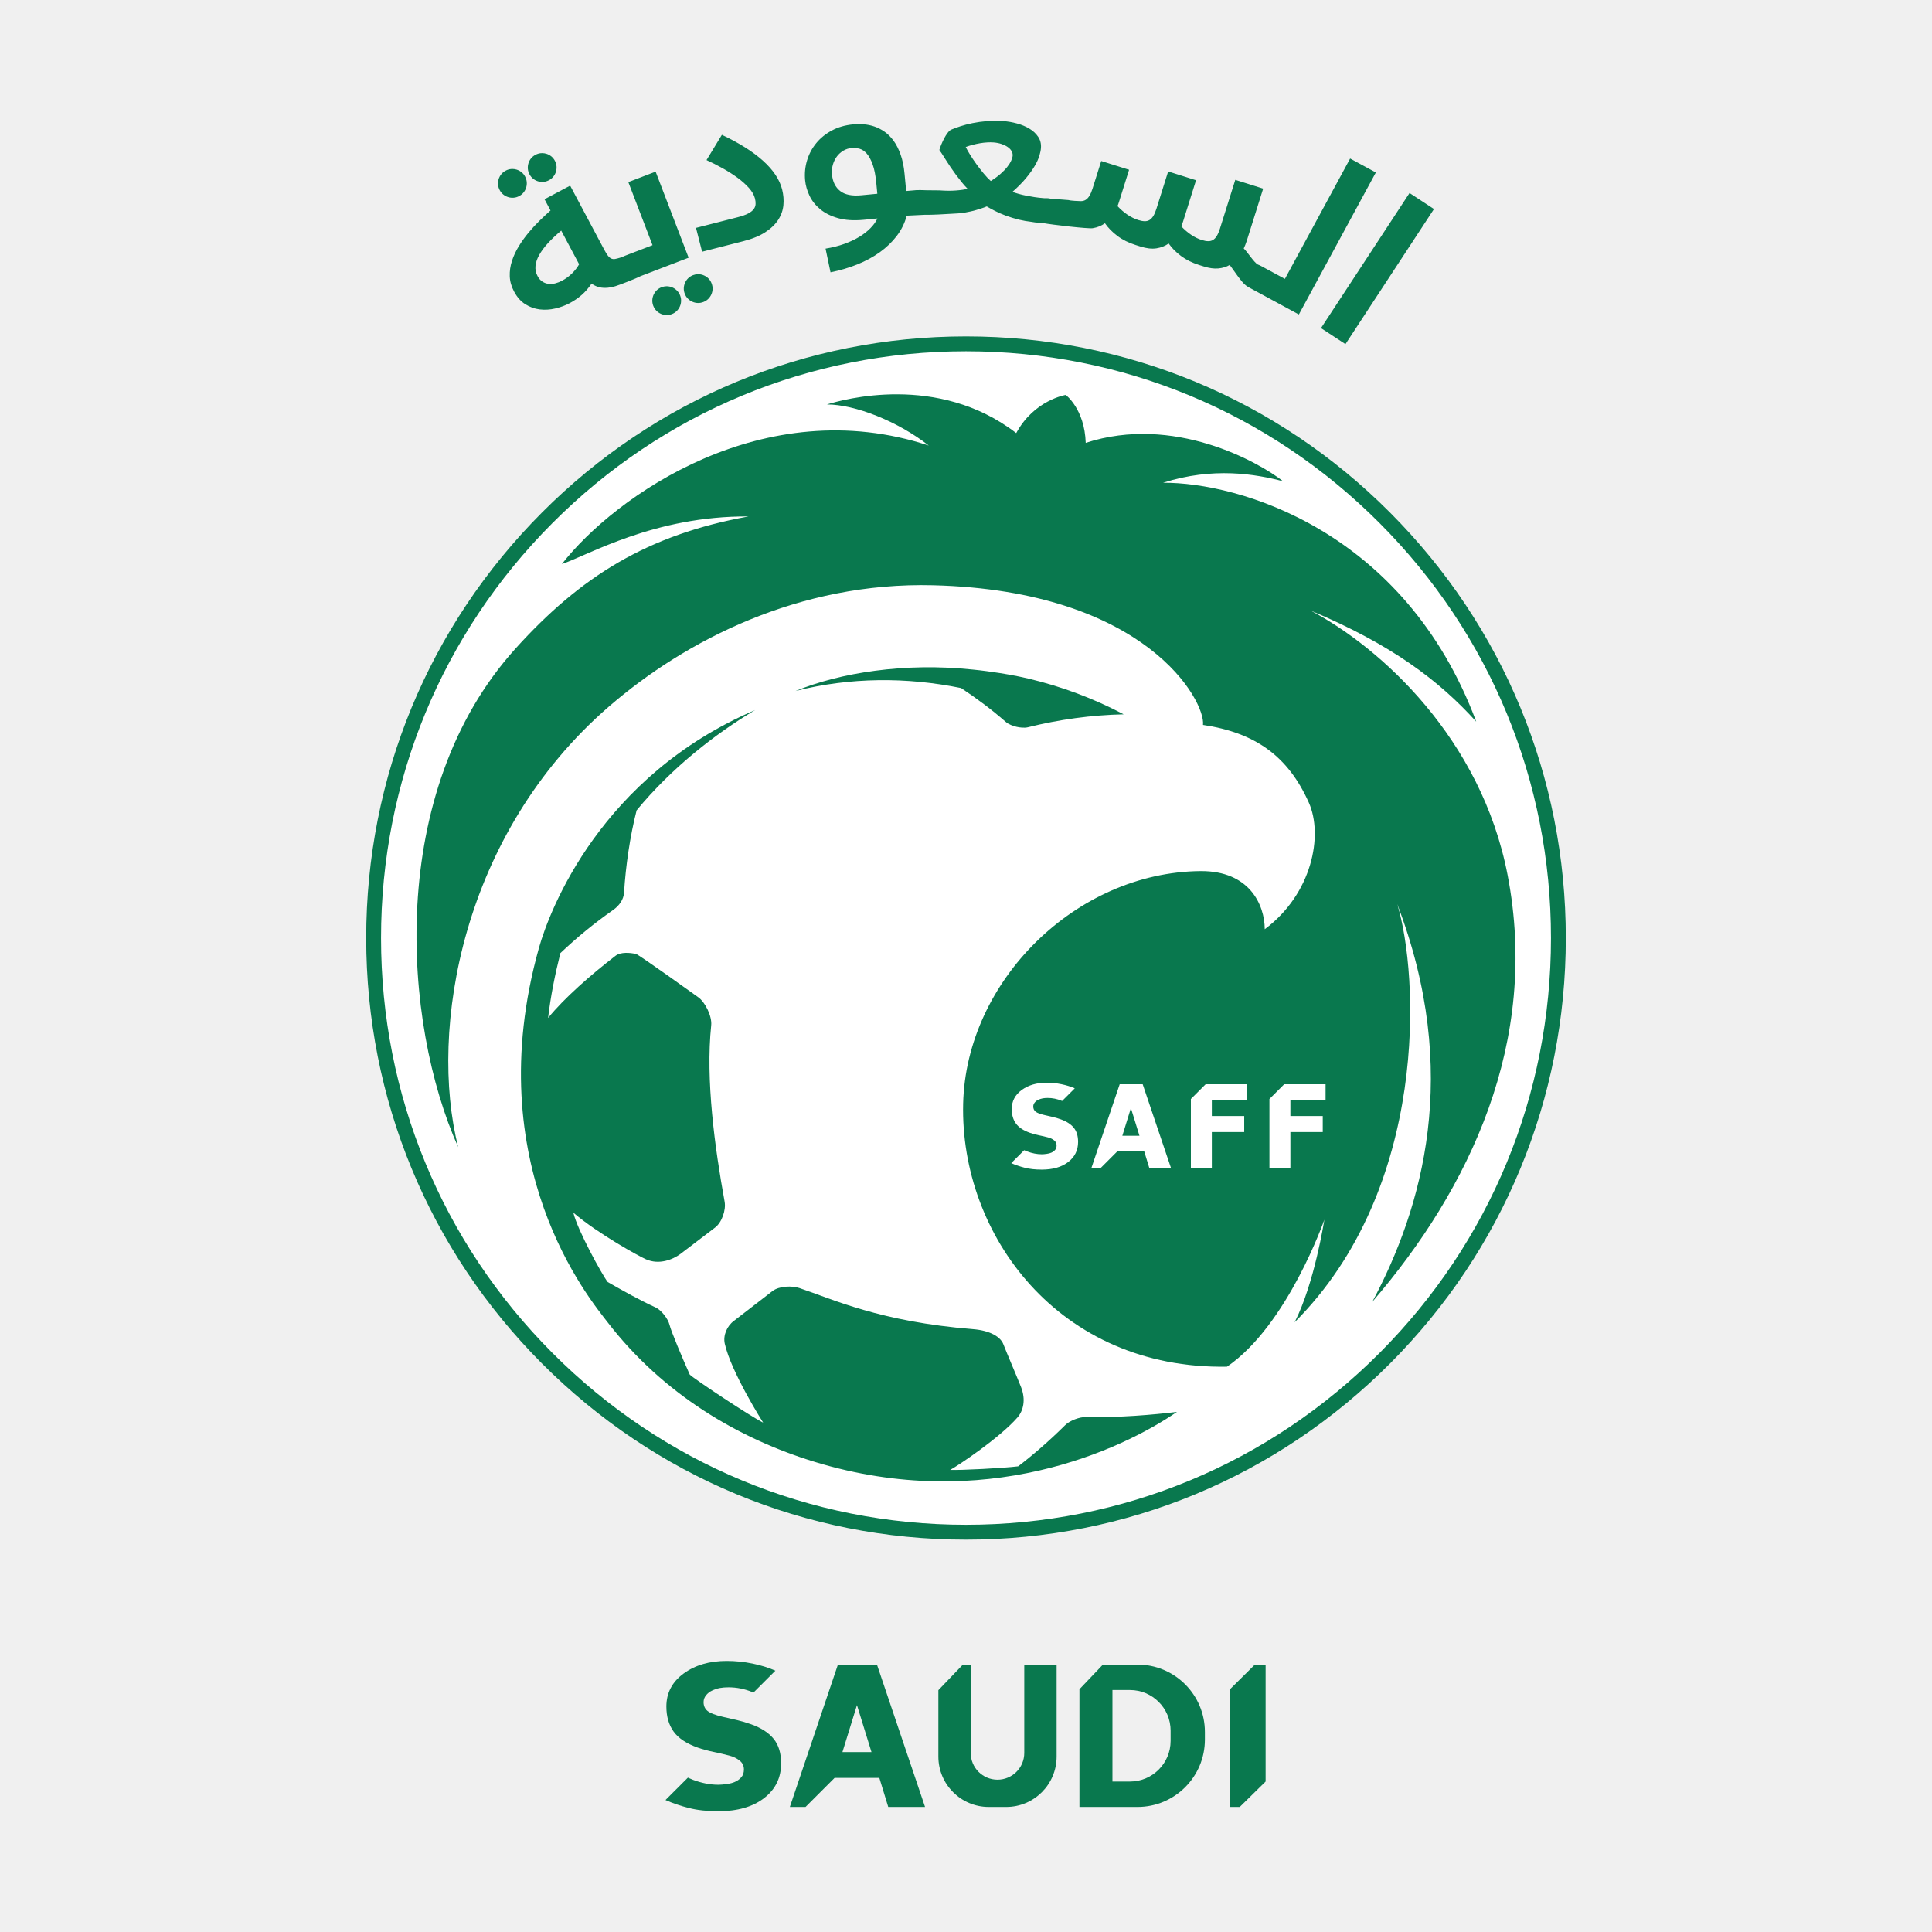
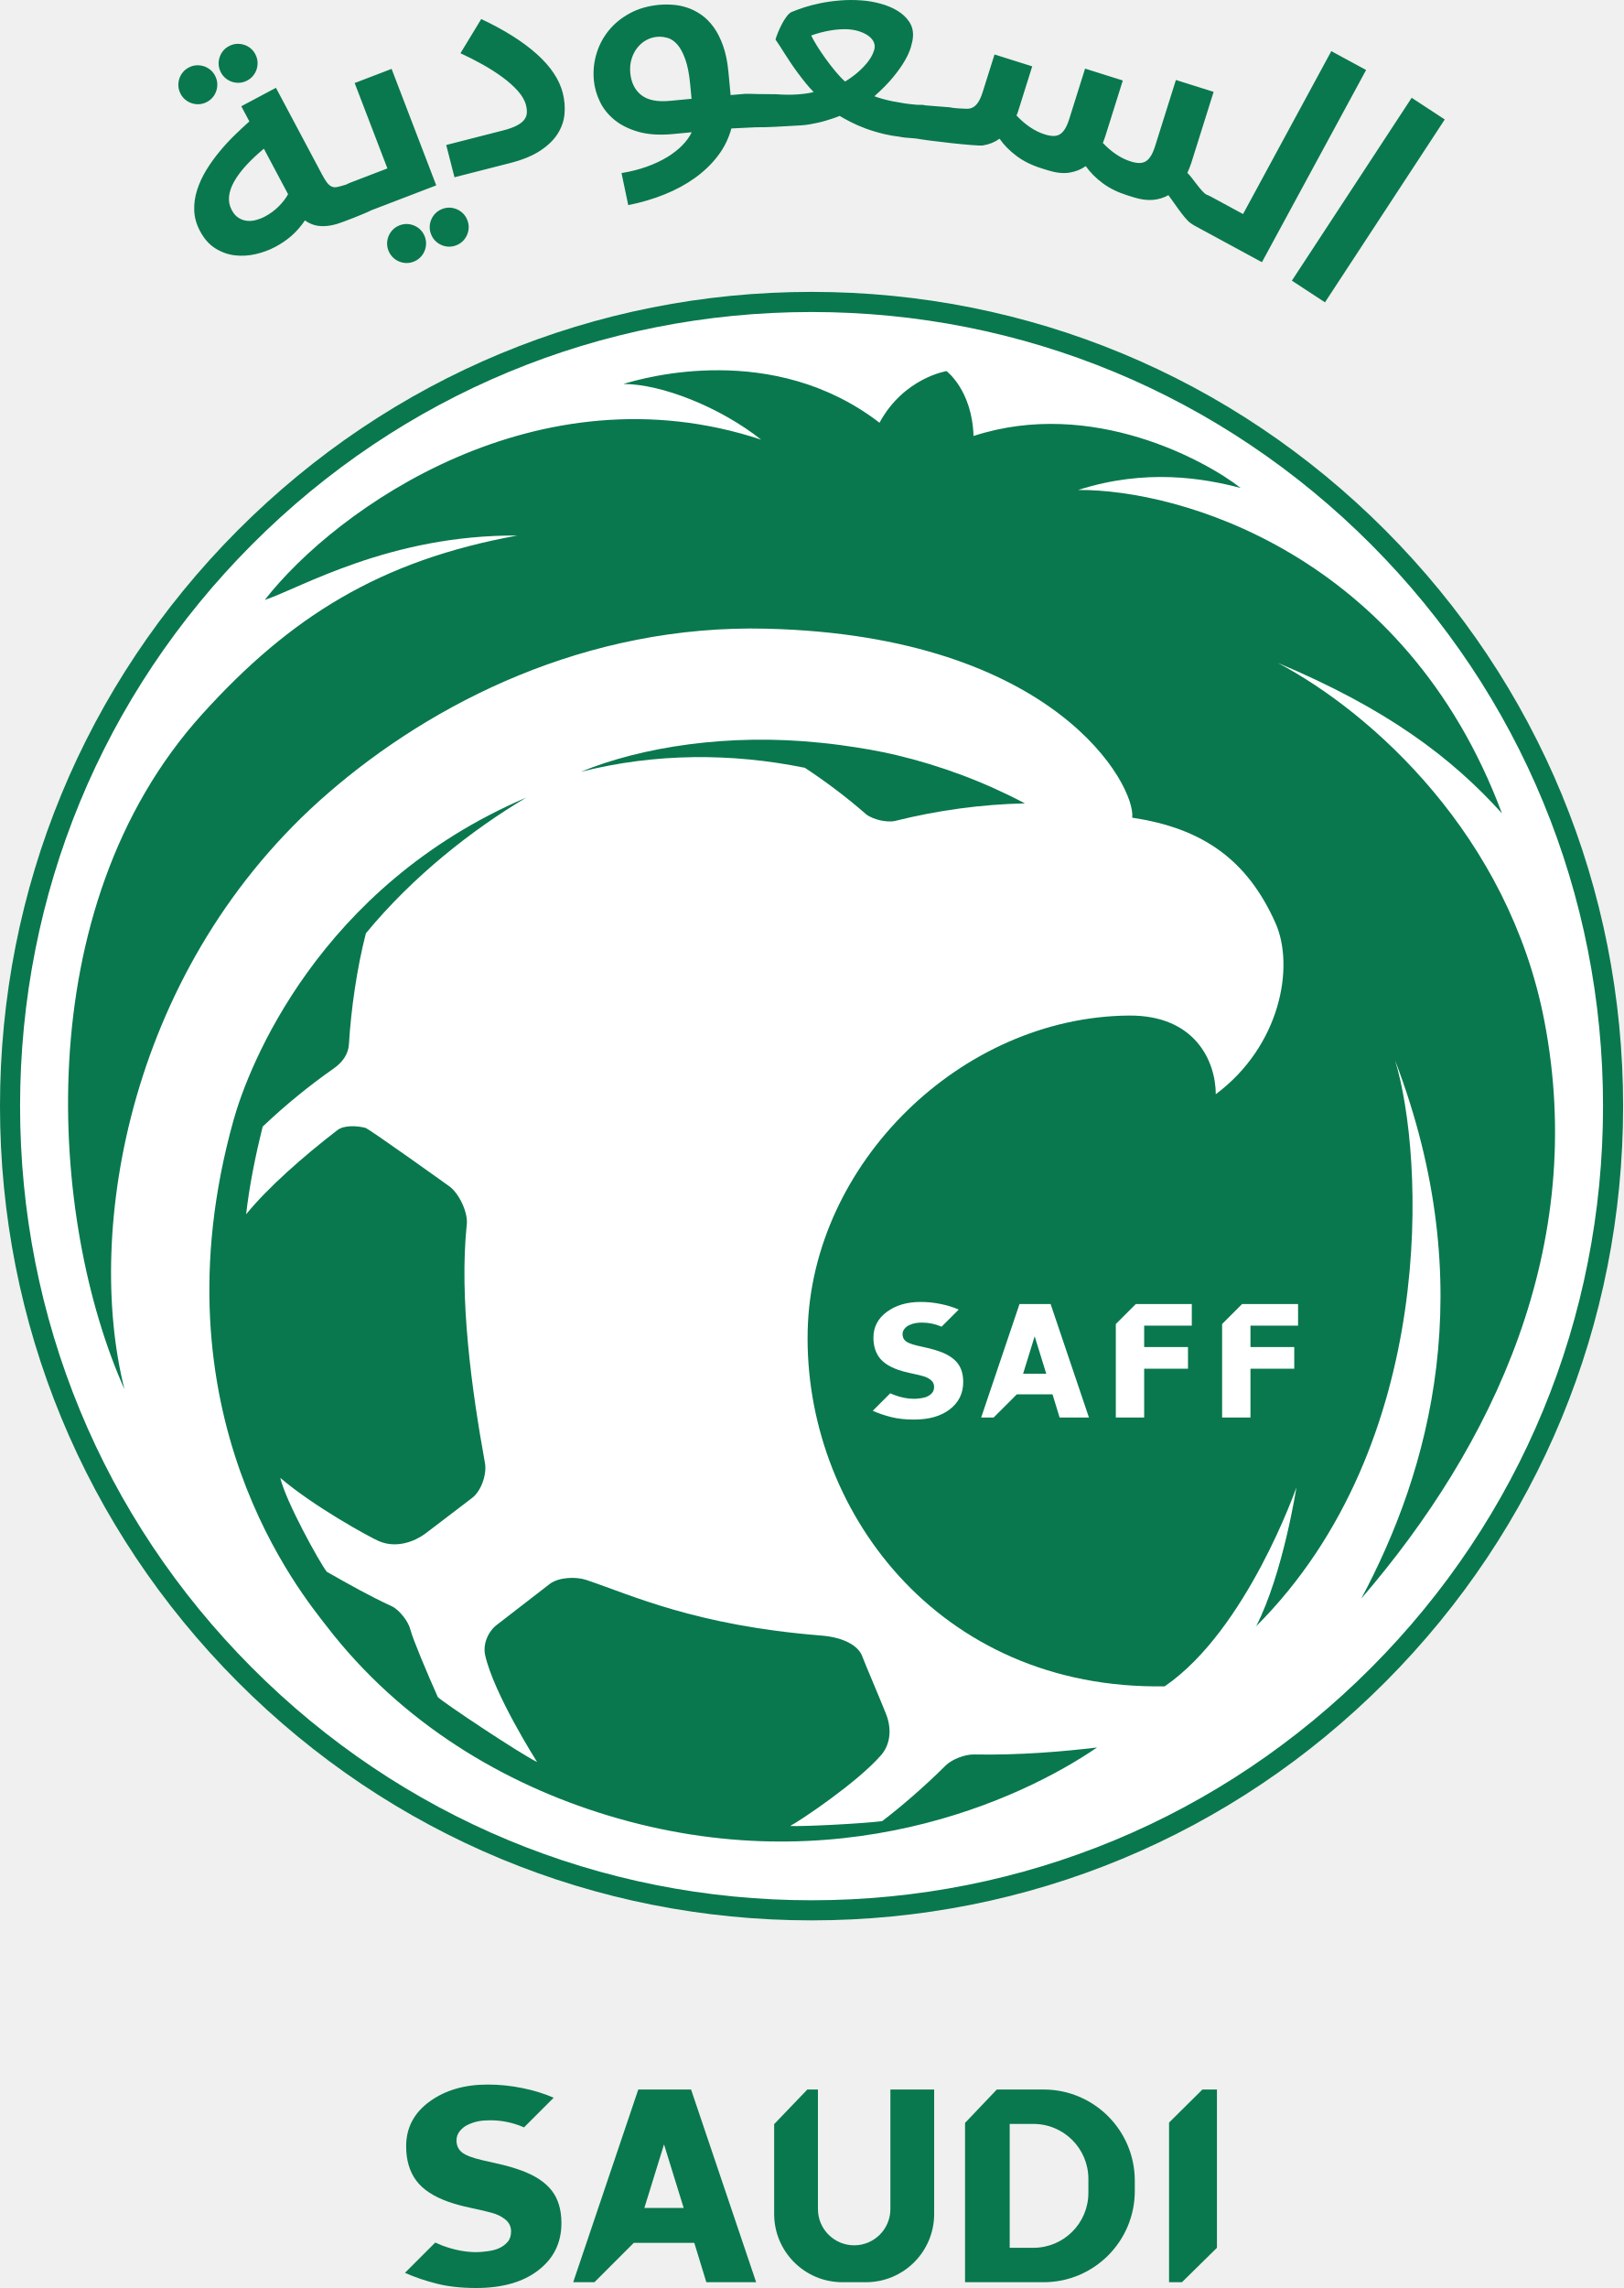
- <svg xmlns="http://www.w3.org/2000/svg" id="_图层_1" data-name="图层_1" version="1.1" viewBox="0 0 800 800">
-   <path d="M411.973,50c-1.117.003-2.211.05-3.282.142-2.142.178-4.143.457-5.986.834-1.851.377-3.531.812-5.026,1.303-1.502.498-2.785.975-3.845,1.416-.477.249-.973.696-1.471,1.365-.505.662-.969,1.411-1.41,2.251-.434.84-.834,1.687-1.19,2.548-.363.861-.625,1.607-.795,2.248.221.299.575.811,1.044,1.53.477.719,1.089,1.681,1.843,2.891.47.747,1.04,1.615,1.695,2.597.655.982,1.375,1.999,2.151,3.053.783,1.053,1.589,2.107,2.429,3.147.84,1.046,1.679,1.986,2.519,2.826-1.11.32-2.691.561-4.741.718-2.05.164-4.327.143-6.84-.042l-5.055-.049c-.144.005-.244-.004-.378-.003-1.625-.061-3.532-.109-4.091-.058l-4.308.369-.689-7.189c-.285-3.025-.826-5.652-1.623-7.887-.79-2.228-1.743-4.119-2.875-5.685-1.132-1.559-2.385-2.82-3.751-3.78-1.374-.954-2.798-1.688-4.278-2.186-1.48-.498-2.973-.795-4.482-.902-1.502-.107-2.942-.092-4.301.036-3.331.32-6.291,1.182-8.867,2.584-2.577,1.395-4.727,3.154-6.442,5.268-1.715,2.107-2.968,4.489-3.758,7.137-.79,2.648-1.053,5.373-.783,8.185.199,2.1.798,4.215,1.795,6.329.997,2.121,2.467,3.985,4.418,5.608,1.95,1.623,4.414,2.862,7.389,3.716,2.982.854,6.562,1.081,10.733.682l5.601-.54c-.648,1.374-1.601,2.706-2.868,3.994-1.26,1.288-2.796,2.492-4.612,3.603-1.808,1.103-3.893,2.076-6.241,2.93-2.349.847-4.939,1.504-7.758,1.96l2.057,9.808c3.915-.776,7.606-1.865,11.073-3.26,3.466-1.388,6.578-3.076,9.339-5.055,2.755-1.979,5.096-4.229,7.018-6.749,1.929-2.52,3.303-5.324,4.136-8.392l7.551-.365c2.426.088,8.93-.276,10.762-.411,1.943-.128,3.92-.151,5.685-.485,1.772-.335,3.274-.625,4.854-1.109,1.573-.491,2.962-.903,4.278-1.458.897.534,2.009,1.146,3.347,1.837,1.331.69,2.853,1.351,4.582,1.998,1.73.641,3.624,1.209,5.688,1.708,1.531.364,3.129.642,4.802.834.654.154,1.886.322,4.919.53l.301.042c2.904.562,18.307,2.379,20.221,2.073,1.915-.306,3.614-.996,5.08-2.057,1.317,1.907,3.034,3.658,5.155,5.252,2.114,1.594,4.648,2.854,7.609,3.787l1.95.611c2.52.79,4.719,1.04,6.62.741,1.9-.299,3.579-.963,5.045-2.002,1.324,1.879,3.033,3.612,5.126,5.177,2.086,1.566,4.597,2.81,7.522,3.735l1.956.611c2.221.698,4.208.969,5.966.805,1.758-.164,3.33-.641,4.718-1.446,1.253,1.594,4.832,7.168,6.704,8.492.002.002.004.002.006.003.008.005.015.011.023.016.369.288.873.601,1.517.951l20.377,11.047,31.88-58.805-10.649-5.766-27.009,49.837-9.744-5.274c-.549-.302-.997-.498-1.397-.647-.027-.014-.064-.031-.09-.045-1.573-.819-4.555-5.574-5.814-6.62.213-.484.427-.976.634-1.481.213-.505.398-1.025.569-1.559l6.84-21.758-11.545-3.632-6.358,20.209c-.392,1.238-.817,2.243-1.287,3.004-.47.769-.998,1.323-1.581,1.678-.584.356-1.26.518-2.021.511-.762-.014-1.627-.176-2.61-.482-1.488-.47-2.942-1.174-4.372-2.128-1.431-.961-2.803-2.13-4.126-3.525.142-.342.276-.704.404-1.067.135-.363.258-.725.372-1.074l5.329-16.968-11.545-3.632-4.848,15.409c-.392,1.246-.817,2.242-1.287,3.011-.47.762-.998,1.319-1.581,1.675-.584.356-1.26.525-2.021.511s-1.627-.179-2.61-.485c-1.516-.477-2.997-1.201-4.456-2.176-1.452-.982-2.849-2.185-4.194-3.615.171-.335.307-.677.414-1.019.107-.335.219-.682.333-1.038l4.071-12.968-11.535-3.632-3.596,11.409c-.392,1.246-.817,2.249-1.287,3.011s-.991,1.323-1.575,1.672c-.584.356-1.25.528-2.011.521-.769-.014-4.109-.134-5.077-.44l-5.511-.433c-.086-.008-.152-.022-.243-.029l-1.769-.129c-.66-.207-1.69-.187-2.416-.178l-.504-.039c-1.174-.085-2.369-.222-3.586-.407-1.217-.185-2.385-.391-3.502-.611-1.125-.228-2.165-.469-3.14-.747-.975-.278-1.829-.548-2.555-.818,2.299-2.043,4.194-3.958,5.682-5.766,1.488-1.801,2.673-3.465,3.57-5.003.89-1.537,1.525-2.92,1.895-4.159.37-1.231.599-2.312.663-3.237.135-1.765-.256-3.318-1.167-4.663-.911-1.345-2.128-2.469-3.645-3.373-1.523-.911-3.231-1.622-5.139-2.134-1.907-.52-3.809-.848-5.695-.983-1.16-.089-2.298-.132-3.415-.129h0ZM298.913,55.824l-6.358,10.465c2.214,1.011,4.428,2.135,6.655,3.373,2.221,1.238,4.263,2.54,6.135,3.906,1.865,1.359,3.454,2.777,4.757,4.236,1.302,1.466,2.14,2.918,2.503,4.356.213.811.301,1.595.265,2.335-.036.747-.286,1.445-.763,2.092-.477.655-1.246,1.259-2.299,1.814-1.06.562-2.491,1.067-4.291,1.53l-17.317,4.427,2.522,9.873,17.088-4.362c3.701-.947,6.726-2.185,9.074-3.716,2.342-1.523,4.138-3.238,5.362-5.139,1.231-1.9,1.941-3.924,2.147-6.073.206-2.15.021-4.32-.534-6.519-1.053-4.114-3.701-8.077-7.936-11.878-4.242-3.801-9.907-7.375-17.01-10.72h0ZM410.13,58.926c.424,0,.823.017,1.193.045,1.238.092,2.356.312,3.36.647,1.004.342,1.856.754,2.568,1.245.705.491,1.248,1.04,1.604,1.659s.512,1.267.462,1.95c-.043.555-.242,1.23-.598,2.028s-.891,1.666-1.617,2.584c-.726.932-1.644,1.886-2.762,2.875-1.117.997-2.47,1.995-4.072,2.991-.961-.847-1.962-1.902-3.001-3.169-1.046-1.253-2.043-2.553-3.004-3.884s-1.831-2.628-2.607-3.881c-.776-1.26-1.367-2.307-1.772-3.147.897-.335,1.851-.639,2.869-.902s2.038-.486,3.062-.656c1.018-.178,2.012-.29,2.966-.34.473-.029.924-.045,1.349-.045ZM353.443,61.235c.812-.003,1.625.113,2.442.343,1.089.299,2.098.975,3.024,2.021.925,1.053,1.738,2.549,2.435,4.492.705,1.943,1.211,4.505,1.51,7.687l.427,4.447-6.584.627c-3.886.377-6.818-.208-8.79-1.753-1.972-1.544-3.098-3.791-3.383-6.759-.142-1.509-.02-2.921.372-4.223.392-1.302.953-2.433,1.708-3.409.747-.975,1.644-1.766,2.691-2.364,1.053-.598,2.163-.953,3.337-1.067.271-.027.541-.041.812-.042h0ZM224.556,63.408c-.191-.003-.382.002-.576.016-.776.064-1.53.294-2.27.686s-1.353.895-1.837,1.5c-.484.612-.84,1.288-1.061,2.021-.228.733-.306,1.488-.249,2.264.064.776.291,1.53.682,2.27s.898,1.353,1.51,1.837c.605.484,1.271.839,2.011,1.067.733.221,1.488.307,2.264.242.776-.064,1.53-.291,2.27-.682s1.353-.899,1.837-1.504c.484-.612.839-1.282,1.067-2.015.221-.733.299-1.495.242-2.264-.064-.783-.291-1.536-.682-2.277s-.895-1.353-1.5-1.837c-.612-.484-1.282-.84-2.015-1.061-.555-.171-1.12-.257-1.695-.265h0ZM212.229,69.966c-.191-.002-.382.007-.576.023-.776.057-1.533.284-2.273.682-.74.392-1.35.888-1.834,1.5-.484.612-.843,1.282-1.07,2.015-.221.733-.296,1.495-.239,2.264.064.783.291,1.536.682,2.277s.895,1.353,1.5,1.83c.612.491,1.282.839,2.015,1.067.74.228,1.494.307,2.27.242.776-.057,1.53-.284,2.27-.676.74-.399,1.353-.898,1.837-1.51.484-.605.839-1.282,1.067-2.015.221-.733.299-1.485.242-2.26-.064-.776-.291-1.54-.682-2.28s-.895-1.35-1.5-1.827c-.612-.491-1.284-.843-2.024-1.07-.55-.166-1.111-.255-1.685-.262ZM271.48,71.075l-11.302,4.327,10.019,26.123-11.125,4.269c-.598.228-1.083.449-1.462.663-1.05.358-2.471.703-2.91.783-.598.107-1.137.038-1.643-.204-.491-.242-.962-.664-1.403-1.255-.441-.598-.919-1.388-1.446-2.37l-14.122-26.547-10.604,5.643,2.471,4.641c-1.381,1.231-2.875,2.62-4.469,4.172-1.601,1.559-3.147,3.232-4.634,5.026-1.488,1.794-2.841,3.677-4.059,5.656-1.21,1.979-2.148,4.014-2.817,6.093-.669,2.078-.971,4.179-.893,6.3.071,2.121.665,4.221,1.775,6.306,1.253,2.356,2.811,4.114,4.676,5.281,1.872,1.174,3.857,1.881,5.957,2.138,2.107.249,4.233.126,6.397-.372,2.157-.498,4.159-1.237,5.996-2.212s3.485-2.099,4.951-3.373,2.841-2.849,4.13-4.728c.747.548,1.595.989,2.542,1.31.947.32,2.022.471,3.218.45,1.203-.021,2.548-.249,4.042-.676s8.548-3.153,10.413-4.143l-.003-.003,19.969-7.658-13.663-35.637ZM583.66,79.92l-36.663,55.943,10.129,6.636,36.656-55.946-10.122-6.633ZM232.392,95.491l7.409,13.928c-.719,1.295-1.687,2.548-2.904,3.758-1.217,1.21-2.603,2.234-4.168,3.059-.847.456-1.754.814-2.7,1.07-.954.263-1.886.349-2.797.249-.911-.092-1.772-.4-2.59-.912-.819-.512-1.507-1.303-2.076-2.37-.705-1.317-.977-2.712-.828-4.178.149-1.466.672-2.996,1.568-4.576.897-1.587,2.111-3.22,3.641-4.899,1.537-1.673,3.353-3.385,5.446-5.129ZM289.017,113.53c-.679.01-1.359.14-2.044.407-.783.299-1.453.72-2.008,1.268-.555.541-.987,1.168-1.3,1.872-.313.698-.485,1.436-.521,2.212-.036.783.099,1.558.398,2.341s.72,1.453,1.268,2.008,1.168.99,1.872,1.303c.698.313,1.439.485,2.222.521.776.029,1.552-.102,2.335-.401.79-.299,1.45-.724,2.005-1.264.555-.548.99-1.175,1.303-1.872.313-.705.485-1.446.521-2.222s-.102-1.559-.401-2.335c-.299-.783-.716-1.453-1.264-2.008-.548-.562-1.168-.987-1.872-1.3-.698-.313-1.439-.491-2.222-.527-.097-.004-.194-.005-.291-.003ZM275.982,118.533c-.684.009-1.362.139-2.047.401-.783.306-1.453.727-2.008,1.268-.555.548-.987,1.175-1.3,1.872-.313.705-.485,1.446-.521,2.222-.029.776.099,1.558.398,2.341.306.783.727,1.443,1.268,1.998.548.562,1.175.997,1.872,1.31.705.306,1.443.485,2.218.521.776.029,1.562-.099,2.345-.398.776-.306,1.443-.726,1.998-1.274.555-.541.997-1.168,1.303-1.872.313-.698.482-1.439.517-2.215.036-.783-.092-1.558-.391-2.341-.306-.783-.726-1.453-1.274-2.008-.541-.555-1.165-.987-1.869-1.3-.698-.313-1.439-.485-2.215-.521-.098-.004-.197-.005-.294-.003Z" style="fill: #09784e;" />
-   <path d="M645.989,387.998c0,135.733-110.038,245.771-245.771,245.771s-245.771-110.038-245.771-245.771,110.038-245.771,245.771-245.771,245.771,110.038,245.771,245.771" style="fill: #fff;" />
-   <g>
-     <path d="M464.739,470.285h7.089l-3.545-11.452-3.545,11.452Z" style="fill: #09784e;" />
-     <path d="M548.891,455.575h-14.57v6.555h13.402v6.619h-13.402v14.926h-8.676v-28.599l6.121-6.121h17.125v6.619ZM568.244,539.064c40.336-46.834,69.333-107.704,56.016-176.745-10.911-56.55-52.549-94.173-81.603-109.526,33.303,13.972,53.133,28.883,68.621,46.037-29.673-79.418-98.643-99.148-129.669-98.928,20.684-6.634,38.357-3.609,49.724-.605-10.377-8.157-45.453-27.723-81.76-15.915-.448-14.057-8.278-19.851-8.278-19.851,0,0-13.075,2.086-20.499,15.801-32.513-25.011-71.859-13.851-78.379-11.858,11.637,0,29.424,6.997,42.158,17.025-68.258-22.541-129.868,20.791-151.911,49.047,11.011-3.673,38.257-19.958,77.29-19.702-41.923,7.609-69.475,24.833-96.437,54.649-53.895,59.596-46.727,155.335-23.787,206.539-12.299-48.734,1.48-129.726,62.393-182.446,31.78-27.51,78.863-51.631,134.217-50.243,88.593,2.214,112.95,48.243,111.796,57.831,21.581,3.203,35.232,12.897,43.837,32.207,5.972,13.395,1.466,37.681-18.264,52.386-.043-10.143-6.356-24.228-26.591-24.065-51.446.434-97.063,45.368-98.301,96.287-1.317,54.315,39.624,110.11,109.263,108.928,25.125-17.203,40.307-60.877,40.307-60.877,0,0-4.05,26.307-12.313,42.492,55.816-55.809,51.439-144.011,42.492-173.165,26.641,69.639,10.456,125.783-10.32,164.695M516.371,455.575h-14.577v6.555h13.41v6.619h-13.41v14.926h-8.676v-28.599l6.121-6.121h17.132v6.619ZM475.914,483.675l-2.171-7.089h-10.918l-7.089,7.089h-3.822l11.73-34.72h9.516l11.73,34.72h-8.975ZM442.341,481.156c-2.712,2.1-6.37,3.153-10.99,3.153-2.662,0-4.997-.256-7.011-.769s-3.886-1.153-5.609-1.915l5.36-5.36c.392.178.783.356,1.196.505,2.1.79,4.128,1.189,6.107,1.189.491,0,1.153-.05,1.972-.164.811-.107,1.473-.278,1.972-.512.605-.263,1.117-.633,1.537-1.103.42-.477.633-1.103.633-1.879,0-.868-.349-1.58-1.032-2.121s-1.495-.94-2.441-1.189c-1.189-.313-2.449-.612-3.794-.89-1.345-.278-2.598-.619-3.765-1.025-2.691-.947-4.619-2.221-5.787-3.829-1.167-1.601-1.751-3.602-1.751-6.007,0-3.253,1.381-5.886,4.128-7.901,2.755-2.014,6.192-3.018,10.306-3.018,2.071,0,4.128.206,6.171.633,2.05.42,3.872.982,5.495,1.701l-5.253,5.246c-.085-.036-.157-.085-.242-.114-1.858-.769-3.765-1.146-5.723-1.146-.762,0-1.445.057-2.057.164-.605.107-1.238.313-1.907.626-.541.249-1.018.619-1.409,1.11-.399.484-.598,1.039-.598,1.637,0,.89.313,1.594.947,2.114.626.527,1.843.997,3.651,1.416,1.16.256,2.285.52,3.367.769,1.082.242,2.235.591,3.459,1.025,2.413.868,4.207,2.043,5.381,3.509s1.758,3.409,1.758,5.815c0,3.452-1.359,6.228-4.071,8.328" style="fill: #09784e;" />
-     <path d="M397.962,284.904c6.52,4.313,12.769,8.997,18.563,14.072,1.103.961,2.918,1.623,4.335,1.964,1.409.335,3.352.555,4.783.199,12.854-3.217,26.314-5.061,39.645-5.352-12.42-6.555-25.652-11.523-39.417-14.79-5.281-1.246-10.612-2.157-15.972-2.89-.484-.071-.968-.142-1.452-.206-1.843-.242-3.694-.47-5.545-.641-28.342-2.997-55.062,1.302-73.504,8.869,22.734-5.751,46.058-5.801,68.564-1.224" style="fill: #09784e;" />
-     <path d="M449.703,586.767c-2.712-.057-6.74,1.466-8.655,3.374-6.933,6.883-14.107,12.982-19.453,17.032-6.1.762-23.851,1.665-28.15,1.48,3.288-1.758,20.499-13.274,27.83-21.666,2.463-2.819,3.587-7.36,1.509-12.641-1.594-4.043-6.192-14.776-7.31-17.709-1.11-2.933-5.224-5.673-12.598-6.263-38.485-3.068-58.094-12.42-71.824-17.004-3.175-1.06-8.328-.84-11.061,1.139l-16.086,12.434c-2.854,2.071-4.562,6.014-3.794,9.445,2.648,11.794,15.595,32.207,15.901,32.691-5.182-2.513-28.392-17.958-30.392-19.872-3.046-6.812-7.758-17.986-8.377-20.598-.584-2.484-3.374-6.107-5.73-7.196-6.997-3.239-12.591-6.413-19.872-10.541-2.271-2.918-12.556-21.566-14.228-28.727,10.363,8.847,27.261,18.079,30.051,19.303,5.552,2.456,11.196.036,14.221-2.164l14.313-10.904c2.904-2.1,4.676-7.338,4.057-10.762-4.057-22.328-7.936-50.478-5.559-73.098.384-3.616-2.441-9.609-5.502-11.68,0,0-24.428-17.531-25.581-17.801-2.505-.598-6.427-.904-8.541.733-10.434,8.022-21.324,17.63-27.915,25.73.997-8.655,2.776-17.645,5.082-26.84,6.975-6.598,14.057-12.392,21.787-17.815,2.562-1.786,4.413-4.313,4.591-7.338.648-10.762,2.463-23.381,5.196-33.965,14.349-17.452,32.584-31.738,49.069-41.524-63.731,27.296-85.048,82.486-89.54,98.558-25.239,90.159,21.339,145.691,28.399,154.872,23.026,29.93,54.5,48.364,85.924,57.916,70.194,21.36,126.722-4.826,149.897-20.734-10.143,1.231-23.844,2.406-37.659,2.135" style="fill: #09784e;" />
-     <path d="M400,145.457c-64.699,0-125.526,25.275-171.278,71.162-45.752,45.887-70.941,106.9-70.941,171.798s25.189,125.904,70.941,171.791c45.752,45.894,106.579,71.169,171.278,71.169s125.526-25.275,171.278-71.169c45.752-45.887,70.941-106.892,70.941-171.791s-25.189-125.911-70.941-171.798c-45.752-45.887-106.579-71.162-171.278-71.162M400,637.527c-66.336,0-128.708-25.908-175.62-72.963-46.905-47.047-72.742-109.604-72.742-176.147s25.837-129.099,72.742-176.154c46.912-47.047,109.284-72.963,175.62-72.963s128.708,25.915,175.62,72.963c46.905,47.055,72.742,109.611,72.742,176.154s-25.837,129.099-72.742,176.147c-46.912,47.055-109.284,72.963-175.62,72.963" style="fill: #09784e;" />
-   </g>
-   <g>
-     <path d="M348.835,725.502l6.015-19.442,6.015,19.442h-12.031ZM363.129,689.274h-16.156l-19.916,58.954h6.496l12.037-12.037h18.527l3.685,12.037h15.242l-19.916-58.954Z" style="fill: #09784e;" />
-     <path d="M311.106,714.019c-2.119-.759-4.121-1.346-5.991-1.781-1.871-.421-3.81-.87-5.825-1.332-3.12-.718-5.225-1.532-6.316-2.43-1.091-.911-1.636-2.126-1.636-3.658,0-1.049.345-1.995,1.028-2.844.69-.842,1.505-1.484,2.443-1.912,1.16-.538,2.257-.904,3.306-1.091,1.056-.193,2.236-.283,3.555-.283,3.382,0,6.688.656,9.898,1.981.152.055.269.138.421.2l9.083-9.076c-2.802-1.242-5.97-2.223-9.504-2.947-3.534-.725-7.088-1.091-10.664-1.091-7.13,0-13.073,1.739-17.835,5.225-4.756,3.479-7.137,8.034-7.137,13.652,0,4.169,1.008,7.641,3.023,10.415,2.015,2.761,5.349,4.97,10.001,6.612,2.022.697,4.19,1.291,6.516,1.774,2.333.483,4.514.994,6.557,1.532,1.643.428,3.058,1.111,4.238,2.057s1.774,2.167,1.774,3.672c0,1.346-.359,2.43-1.091,3.244-.725.821-1.608,1.463-2.657,1.919-.863.4-2.002.697-3.417.89-1.408.186-2.547.283-3.403.283-3.417,0-6.944-.69-10.574-2.057-.697-.269-1.38-.58-2.057-.883l-9.277,9.27c2.982,1.318,6.219,2.423,9.704,3.306,3.479.89,7.523,1.332,12.12,1.332,7.986,0,14.329-1.815,19.022-5.446,4.694-3.624,7.04-8.428,7.04-14.398,0-4.169-1.022-7.53-3.051-10.07-2.029-2.54-5.128-4.562-9.297-6.067" style="fill: #09784e;" />
-     <path d="M424.127,689.274v36.578c0,6.123-4.963,11.086-11.086,11.086h0c-6.123,0-11.086-4.963-11.086-11.086v-36.578s-3.241,0-3.241,0l-10.157,10.593v27.488c0,11.528,9.345,20.873,20.873,20.873h7.22c11.528,0,20.873-9.345,20.873-20.873v-38.081h-13.398Z" style="fill: #09784e;" />
-     <path d="M471.016,689.274h-14.314l-9.728,10.214v48.74h24.042c15.413,0,27.907-12.494,27.907-27.907v-3.14c0-15.413-12.494-27.907-27.907-27.907ZM484.722,720.874c0,9.293-7.534,16.827-16.827,16.827h-7.255v-37.9h7.255c9.293,0,16.827,7.534,16.827,16.827v4.246Z" style="fill: #09784e;" />
-     <polygon points="509.409 748.229 513.351 748.229 524.064 737.702 524.064 689.274 519.617 689.274 509.409 699.388 509.409 748.229" style="fill: #09784e;" />
-   </g>
+ <svg xmlns="http://www.w3.org/2000/svg" width="497" height="700" viewBox="0 0 497 700" fill="none">
+   <path d="M260.335 0C259.219 0.003 258.124 0.05 257.053 0.142C254.91 0.32 252.91 0.6 251.067 0.977C249.216 1.354 247.536 1.789 246.041 2.28C244.54 2.778 243.257 3.255 242.196 3.696C241.719 3.946 241.223 4.392 240.725 5.061C240.22 5.723 239.756 6.472 239.315 7.312C238.881 8.152 238.481 8.999 238.125 9.86C237.762 10.721 237.5 11.467 237.329 12.108C237.55 12.407 237.904 12.918 238.374 13.637C238.851 14.356 239.463 15.318 240.217 16.528C240.687 17.276 241.257 18.143 241.912 19.125C242.567 20.107 243.286 21.125 244.062 22.178C244.845 23.231 245.651 24.285 246.491 25.325C247.331 26.371 248.17 27.311 249.01 28.151C247.9 28.471 246.319 28.712 244.269 28.869C242.219 29.033 239.942 29.012 237.429 28.827L232.375 28.778C232.231 28.783 232.131 28.774 231.996 28.775C230.371 28.714 228.464 28.666 227.906 28.717L223.598 29.086L222.909 21.897C222.625 18.872 222.083 16.244 221.286 14.009C220.496 11.781 219.543 9.89 218.411 8.324C217.279 6.765 216.026 5.505 214.66 4.544C213.286 3.59 211.862 2.856 210.381 2.358C208.901 1.859 207.408 1.562 205.899 1.455C204.397 1.349 202.957 1.363 201.598 1.491C198.267 1.811 195.307 2.673 192.731 4.075C190.154 5.47 188.004 7.229 186.289 9.343C184.573 11.45 183.321 13.832 182.531 16.48C181.741 19.128 181.478 21.854 181.748 24.665C181.948 26.765 182.547 28.88 183.543 30.994C184.54 33.115 186.01 34.978 187.961 36.601C189.911 38.224 192.375 39.463 195.35 40.317C198.332 41.171 201.912 41.398 206.083 40.999L211.684 40.459C211.037 41.833 210.083 43.165 208.816 44.453C207.556 45.741 206.019 46.945 204.204 48.056C202.397 49.159 200.312 50.131 197.963 50.986C195.614 51.833 193.024 52.49 190.205 52.945L192.262 62.754C196.177 61.978 199.868 60.889 203.335 59.494C206.801 58.106 209.912 56.418 212.674 54.439C215.429 52.461 217.77 50.21 219.692 47.69C221.621 45.17 222.995 42.366 223.828 39.298L231.379 38.933C233.805 39.02 240.308 38.657 242.141 38.522C244.084 38.394 246.061 38.371 247.826 38.037C249.599 37.703 251.1 37.412 252.681 36.928C254.254 36.437 255.642 36.025 256.959 35.469C257.856 36.003 258.968 36.616 260.306 37.306C261.637 37.996 263.159 38.657 264.888 39.305C266.618 39.945 268.513 40.514 270.577 41.012C272.108 41.376 273.706 41.654 275.379 41.846C276.033 42 277.265 42.169 280.298 42.377L280.599 42.419C283.503 42.981 298.905 44.798 300.82 44.492C302.735 44.186 304.434 43.495 305.9 42.435C307.217 44.343 308.934 46.093 311.055 47.687C313.169 49.281 315.704 50.541 318.664 51.474L320.615 52.085C323.134 52.875 325.334 53.124 327.234 52.825C329.135 52.527 330.813 51.863 332.279 50.824C333.603 52.703 335.312 54.435 337.405 56.001C339.49 57.567 342.002 58.811 344.927 59.736L346.883 60.347C349.104 61.045 351.092 61.316 352.85 61.153C354.608 60.989 356.18 60.511 357.568 59.707C358.821 61.301 362.4 66.875 364.272 68.199C364.274 68.201 364.276 68.201 364.278 68.203C364.286 68.208 364.293 68.213 364.301 68.219C364.67 68.507 365.174 68.82 365.818 69.169L386.195 80.216L418.074 21.412L407.425 15.646L380.416 65.483L370.672 60.208C370.123 59.907 369.675 59.71 369.275 59.562C369.248 59.548 369.211 59.53 369.184 59.516C367.611 58.698 364.63 53.943 363.37 52.897C363.583 52.413 363.797 51.921 364.004 51.415C364.217 50.91 364.402 50.391 364.573 49.857L371.412 28.099L359.867 24.467L353.51 44.676C353.118 45.914 352.692 46.919 352.223 47.68C351.753 48.449 351.225 49.003 350.641 49.359C350.058 49.715 349.382 49.877 348.62 49.87C347.858 49.855 346.992 49.694 346.01 49.388C344.523 48.918 343.069 48.214 341.638 47.26C340.207 46.299 338.835 45.13 337.512 43.735C337.654 43.393 337.788 43.031 337.916 42.668C338.051 42.305 338.174 41.943 338.288 41.594L343.617 24.626L332.072 20.994L327.225 36.404C326.833 37.649 326.407 38.646 325.937 39.414C325.468 40.176 324.94 40.734 324.356 41.09C323.772 41.446 323.096 41.615 322.335 41.601C321.573 41.587 320.707 41.422 319.725 41.116C318.209 40.639 316.728 39.914 315.269 38.939C313.817 37.957 312.42 36.754 311.074 35.324C311.245 34.989 311.382 34.647 311.488 34.305C311.595 33.971 311.708 33.623 311.822 33.267L315.893 20.299L304.358 16.667L300.762 28.076C300.37 29.322 299.944 30.326 299.474 31.087C299.005 31.849 298.483 32.41 297.9 32.759C297.316 33.115 296.65 33.287 295.888 33.28C295.119 33.266 291.779 33.146 290.811 32.84L285.3 32.407C285.214 32.399 285.148 32.384 285.058 32.378L283.289 32.248C282.629 32.041 281.599 32.061 280.873 32.07L280.369 32.032C279.194 31.946 277.999 31.809 276.782 31.624C275.565 31.439 274.397 31.233 273.28 31.013C272.155 30.785 271.115 30.543 270.14 30.266C269.165 29.988 268.311 29.718 267.585 29.448C269.884 27.405 271.779 25.489 273.267 23.682C274.755 21.881 275.94 20.216 276.837 18.679C277.727 17.141 278.362 15.758 278.732 14.52C279.102 13.289 279.331 12.208 279.395 11.283C279.53 9.518 279.139 7.965 278.228 6.62C277.317 5.274 276.099 4.151 274.583 3.247C273.06 2.336 271.352 1.625 269.445 1.112C267.537 0.593 265.636 0.264 263.75 0.129C262.589 0.04 261.452 -0.002 260.335 0ZM147.275 5.824L140.918 16.289C143.131 17.3 145.345 18.424 147.573 19.662C149.794 20.901 151.836 22.202 153.708 23.569C155.572 24.928 157.162 26.346 158.465 27.805C159.767 29.271 160.605 30.723 160.968 32.161C161.181 32.972 161.268 33.755 161.233 34.496C161.197 35.243 160.947 35.94 160.47 36.588C159.993 37.243 159.224 37.847 158.17 38.402C157.11 38.965 155.68 39.469 153.879 39.932L136.561 44.359L139.084 54.232L156.172 49.87C159.873 48.923 162.897 47.684 165.246 46.154C167.588 44.631 169.383 42.916 170.608 41.015C171.839 39.115 172.549 37.092 172.755 34.942C172.961 32.793 172.776 30.622 172.221 28.423C171.168 24.309 168.52 20.345 164.285 16.544C160.043 12.744 154.379 9.17 147.275 5.824ZM258.492 8.926C258.916 8.926 259.315 8.942 259.685 8.971C260.924 9.063 262.042 9.283 263.045 9.618C264.049 9.959 264.901 10.372 265.613 10.863C266.318 11.354 266.861 11.902 267.217 12.522C267.573 13.141 267.729 13.788 267.679 14.472C267.637 15.027 267.437 15.702 267.081 16.499C266.725 17.296 266.19 18.165 265.464 19.083C264.738 20.016 263.82 20.969 262.703 21.958C261.585 22.955 260.233 23.953 258.631 24.949C257.67 24.102 256.669 23.047 255.63 21.78C254.584 20.527 253.587 19.227 252.626 17.896C251.665 16.565 250.795 15.268 250.019 14.016C249.243 12.756 248.653 11.709 248.247 10.869C249.144 10.534 250.098 10.23 251.116 9.967C252.133 9.703 253.153 9.481 254.178 9.31C255.196 9.132 256.19 9.021 257.143 8.971C257.617 8.942 258.068 8.926 258.492 8.926ZM201.805 11.235C202.617 11.232 203.43 11.348 204.247 11.577C205.336 11.876 206.345 12.552 207.27 13.599C208.196 14.652 209.008 16.147 209.706 18.09C210.41 20.034 210.917 22.596 211.216 25.777L211.643 30.224L205.058 30.851C201.172 31.229 198.24 30.643 196.269 29.099C194.297 27.554 193.171 25.308 192.886 22.34C192.744 20.831 192.866 19.419 193.258 18.116C193.649 16.814 194.211 15.683 194.965 14.708C195.713 13.733 196.61 12.942 197.656 12.344C198.709 11.746 199.819 11.39 200.993 11.277C201.264 11.25 201.535 11.236 201.805 11.235ZM72.919 13.408C72.727 13.405 72.537 13.41 72.343 13.424C71.567 13.488 70.813 13.718 70.073 14.11C69.333 14.501 68.72 15.005 68.236 15.61C67.752 16.222 67.396 16.898 67.175 17.631C66.948 18.364 66.869 19.119 66.926 19.895C66.99 20.671 67.217 21.425 67.609 22.165C68 22.905 68.507 23.518 69.119 24.002C69.724 24.486 70.39 24.841 71.13 25.069C71.864 25.29 72.618 25.376 73.394 25.312C74.17 25.248 74.924 25.021 75.664 24.629C76.405 24.238 77.017 23.73 77.501 23.125C77.985 22.513 78.341 21.844 78.568 21.111C78.789 20.378 78.868 19.616 78.811 18.847C78.747 18.064 78.52 17.311 78.129 16.57C77.737 15.83 77.233 15.218 76.628 14.734C76.016 14.25 75.347 13.893 74.613 13.673C74.058 13.502 73.493 13.416 72.919 13.408ZM60.591 19.966C60.4 19.964 60.209 19.973 60.016 19.989C59.24 20.046 58.482 20.273 57.742 20.671C57.002 21.063 56.392 21.559 55.908 22.172C55.425 22.784 55.066 23.453 54.838 24.186C54.617 24.919 54.542 25.681 54.599 26.45C54.663 27.233 54.89 27.986 55.281 28.727C55.673 29.467 56.177 30.08 56.782 30.557C57.394 31.048 58.063 31.396 58.796 31.624C59.537 31.852 60.291 31.931 61.067 31.867C61.842 31.81 62.597 31.582 63.337 31.191C64.077 30.792 64.69 30.293 65.174 29.681C65.658 29.076 66.013 28.399 66.241 27.666C66.461 26.933 66.54 26.181 66.483 25.405C66.419 24.63 66.192 23.866 65.801 23.126C65.409 22.385 64.905 21.775 64.3 21.299C63.688 20.807 63.016 20.456 62.276 20.228C61.726 20.063 61.165 19.973 60.591 19.966ZM119.842 21.075L108.54 25.402L118.559 51.526L107.434 55.794C106.836 56.022 106.351 56.243 105.972 56.457C104.922 56.816 103.502 57.16 103.062 57.24C102.464 57.346 101.924 57.278 101.419 57.036C100.928 56.794 100.457 56.372 100.015 55.781C99.574 55.183 99.097 54.393 98.57 53.411L84.448 26.864L73.844 32.507L76.314 37.148C74.933 38.379 73.439 39.768 71.845 41.319C70.244 42.878 68.698 44.551 67.211 46.345C65.723 48.139 64.37 50.022 63.152 52.001C61.942 53.98 61.005 56.015 60.336 58.094C59.667 60.172 59.365 62.272 59.443 64.393C59.514 66.514 60.108 68.614 61.218 70.699C62.471 73.055 64.03 74.813 65.895 75.98C67.767 77.155 69.752 77.862 71.852 78.118C73.958 78.367 76.084 78.244 78.248 77.746C80.405 77.248 82.407 76.509 84.244 75.534C86.08 74.559 87.728 73.435 89.195 72.161C90.661 70.887 92.036 69.312 93.325 67.433C94.072 67.981 94.92 68.422 95.866 68.743C96.813 69.063 97.888 69.214 99.084 69.192C100.287 69.171 101.632 68.944 103.126 68.516C104.621 68.089 111.675 65.363 113.539 64.374L113.536 64.371L133.505 56.713L119.842 21.075ZM432.022 29.92L395.359 85.863L405.488 92.499L442.144 36.553L432.022 29.92ZM80.754 45.491L88.163 59.419C87.444 60.715 86.476 61.967 85.259 63.177C84.042 64.387 82.657 65.411 81.091 66.237C80.244 66.692 79.337 67.051 78.39 67.307C77.437 67.57 76.504 67.656 75.593 67.556C74.682 67.463 73.821 67.156 73.003 66.644C72.184 66.131 71.496 65.341 70.927 64.273C70.222 62.957 69.949 61.562 70.099 60.095C70.248 58.629 70.77 57.099 71.667 55.519C72.564 53.932 73.778 52.3 75.308 50.62C76.846 48.947 78.662 47.235 80.754 45.491ZM137.38 63.53C136.701 63.539 136.021 63.669 135.336 63.937C134.553 64.236 133.883 64.657 133.328 65.205C132.772 65.746 132.341 66.373 132.028 67.077C131.715 67.775 131.543 68.513 131.507 69.289C131.471 70.072 131.606 70.848 131.905 71.631C132.204 72.413 132.624 73.084 133.173 73.639C133.721 74.194 134.34 74.629 135.045 74.942C135.742 75.255 136.484 75.427 137.267 75.463C138.042 75.491 138.819 75.361 139.602 75.062C140.392 74.763 141.051 74.338 141.607 73.797C142.162 73.249 142.597 72.623 142.91 71.925C143.223 71.22 143.395 70.479 143.431 69.703C143.466 68.927 143.328 68.144 143.03 67.368C142.731 66.585 142.313 65.915 141.765 65.36C141.217 64.798 140.597 64.373 139.893 64.06C139.195 63.747 138.454 63.569 137.671 63.533C137.574 63.529 137.477 63.528 137.38 63.53ZM124.344 68.533C123.66 68.542 122.982 68.672 122.297 68.934C121.514 69.24 120.844 69.66 120.289 70.201C119.733 70.749 119.302 71.376 118.989 72.074C118.676 72.778 118.504 73.52 118.468 74.295C118.44 75.071 118.567 75.854 118.866 76.637C119.172 77.42 119.593 78.08 120.134 78.635C120.682 79.198 121.308 79.632 122.006 79.945C122.71 80.251 123.449 80.43 124.224 80.466C125 80.494 125.786 80.367 126.569 80.068C127.345 79.762 128.012 79.342 128.567 78.794C129.123 78.253 129.565 77.626 129.871 76.921C130.184 76.224 130.352 75.482 130.388 74.706C130.424 73.923 130.296 73.148 129.997 72.365C129.691 71.582 129.271 70.912 128.723 70.356C128.182 69.801 127.558 69.37 126.853 69.056C126.156 68.743 125.414 68.571 124.638 68.536C124.54 68.532 124.442 68.531 124.344 68.533Z" fill="#09784E" />
+   <path d="M494.351 337.998C494.351 473.731 384.312 583.769 248.579 583.769C112.846 583.769 2.808 473.731 2.808 337.998C2.808 202.265 112.846 92.227 248.579 92.227C384.312 92.227 494.351 202.265 494.351 337.998Z" fill="white" />
+   <path d="M313.101 420.285H320.19L316.646 408.833L313.101 420.285Z" fill="#09784E" />
+   <path d="M397.254 405.575H382.684V412.13H396.086V418.75H382.684V433.675H374.008V405.077L380.129 398.955H397.254V405.575ZM416.607 489.065C456.942 442.231 485.939 381.361 472.622 312.32C461.711 255.77 420.073 218.147 391.019 202.794C424.322 216.766 444.152 231.677 459.64 248.831C429.966 169.412 360.997 149.682 329.971 149.903C350.655 143.269 368.328 146.294 379.695 149.298C369.317 141.141 334.242 121.575 297.935 133.383C297.486 119.326 289.657 113.532 289.657 113.532C289.657 113.532 276.582 115.617 269.158 129.333C236.645 104.322 197.299 115.482 190.779 117.475C202.416 117.475 220.203 124.472 232.936 134.5C164.678 111.959 103.068 155.291 81.025 183.548C92.036 179.875 119.282 163.59 158.315 163.846C116.393 171.455 88.84 188.68 61.879 218.495C7.984 278.091 15.152 373.83 38.092 425.034C25.792 376.3 39.572 295.309 100.485 242.588C132.265 215.079 179.348 190.957 234.702 192.345C323.295 194.559 347.651 240.588 346.498 250.176C368.079 253.379 381.73 263.073 390.336 282.383C396.307 295.778 391.802 320.064 372.072 334.769C372.029 324.626 365.716 310.54 345.48 310.704C294.034 311.138 248.417 356.072 247.179 406.991C245.862 461.306 286.803 517.101 356.442 515.919C381.567 498.716 396.749 455.042 396.749 455.042C396.749 455.042 392.699 481.349 384.435 497.534C440.252 441.725 435.874 353.524 426.927 324.37C453.569 394.009 437.383 450.153 416.607 489.065ZM364.733 405.575H350.156V412.13H363.566V418.749H350.156V433.675H341.48V405.076L347.601 398.955H364.733V405.575ZM324.277 433.675L322.106 426.586H311.187L304.098 433.675H300.276L312.006 398.955H321.522L333.252 433.675H324.277ZM290.703 431.155C287.991 433.255 284.333 434.309 279.713 434.309C277.051 434.309 274.717 434.052 272.702 433.54C270.688 433.027 268.816 432.387 267.094 431.625L272.453 426.266C272.845 426.444 273.236 426.622 273.649 426.771C275.749 427.561 277.777 427.96 279.756 427.96C280.247 427.96 280.909 427.91 281.728 427.796C282.539 427.689 283.201 427.518 283.699 427.284C284.304 427.02 284.817 426.65 285.237 426.18C285.657 425.703 285.87 425.077 285.87 424.301C285.87 423.433 285.521 422.721 284.838 422.18C284.155 421.639 283.343 421.241 282.397 420.991C281.208 420.678 279.948 420.379 278.603 420.102C277.258 419.824 276.005 419.483 274.838 419.077C272.147 418.13 270.219 416.856 269.051 415.248C267.884 413.646 267.3 411.646 267.3 409.24C267.3 405.987 268.681 403.354 271.428 401.34C274.183 399.325 277.621 398.322 281.735 398.322C283.806 398.322 285.863 398.528 287.906 398.955C289.956 399.375 291.778 399.938 293.401 400.656L288.148 405.902C288.062 405.866 287.991 405.817 287.906 405.788C286.048 405.02 284.141 404.642 282.183 404.642C281.422 404.642 280.738 404.699 280.126 404.806C279.521 404.913 278.888 405.119 278.219 405.432C277.678 405.682 277.201 406.052 276.809 406.543C276.411 407.027 276.212 407.582 276.212 408.18C276.212 409.07 276.525 409.774 277.158 410.294C277.784 410.82 279.002 411.29 280.809 411.71C281.97 411.966 283.094 412.23 284.176 412.479C285.258 412.721 286.411 413.07 287.635 413.504C290.048 414.372 291.842 415.546 293.016 417.013C294.191 418.479 294.774 420.422 294.774 422.828C294.774 426.28 293.415 429.056 290.703 431.155Z" fill="#09784E" />
+   <path d="M246.324 234.904C252.844 239.218 259.093 243.901 264.887 248.976C265.99 249.937 267.805 250.599 269.222 250.94C270.631 251.275 272.574 251.495 274.005 251.14C286.859 247.922 300.319 246.079 313.65 245.787C301.23 239.232 287.998 234.264 274.233 230.997C268.951 229.751 263.62 228.84 258.261 228.107C257.777 228.036 257.293 227.965 256.809 227.901C254.965 227.659 253.115 227.431 251.264 227.26C222.922 224.263 196.202 228.562 177.76 236.129C200.494 230.378 223.819 230.328 246.324 234.904Z" fill="#09784E" />
+   <path d="M298.065 536.767C295.354 536.71 291.325 538.233 289.41 540.141C282.478 547.023 275.303 553.123 269.958 557.173C263.858 557.935 246.107 558.839 241.808 558.654C245.096 556.895 262.306 545.379 269.638 536.987C272.1 534.169 273.225 529.628 271.146 524.347C269.552 520.304 264.954 509.57 263.837 506.638C262.726 503.706 258.612 500.965 251.238 500.375C212.753 497.307 193.144 487.954 179.414 483.37C176.24 482.31 171.087 482.531 168.354 484.509L152.268 496.944C149.414 499.015 147.706 502.958 148.474 506.389C151.122 518.183 164.069 538.596 164.375 539.08C159.193 536.568 135.983 521.122 133.983 519.208C130.937 512.396 126.225 501.222 125.605 498.609C125.022 496.125 122.232 492.502 119.876 491.413C112.879 488.175 107.285 485 100.003 480.872C97.733 477.954 87.448 459.306 85.775 452.146C96.138 460.993 113.036 470.224 115.826 471.448C121.377 473.904 127.022 471.484 130.047 469.285L144.36 458.38C147.264 456.281 149.037 451.042 148.417 447.619C144.36 425.291 140.481 397.14 142.858 374.521C143.243 370.905 140.417 364.912 137.357 362.841C137.357 362.841 112.929 345.31 111.776 345.039C109.27 344.442 105.349 344.136 103.235 345.773C92.8 353.794 81.91 363.403 75.319 371.503C76.316 362.848 78.095 353.858 80.401 344.662C87.377 338.064 94.459 332.27 102.188 326.847C104.751 325.06 106.601 322.534 106.779 319.509C107.427 308.747 109.242 296.127 111.975 285.543C126.324 268.091 144.56 253.806 161.044 244.019C97.313 271.315 75.996 326.505 71.504 342.577C46.265 432.736 92.843 488.267 99.904 497.449C122.929 527.379 154.403 545.813 185.828 555.365C256.022 576.725 312.55 550.539 335.725 534.632C325.582 535.863 311.881 537.037 298.065 536.767Z" fill="#09784E" />
+   <path d="M248.362 95.457C183.663 95.457 122.836 120.732 77.084 166.619C31.332 212.507 6.143 273.519 6.143 338.417C6.143 403.316 31.332 464.321 77.084 510.208C122.836 556.103 183.663 581.377 248.362 581.377C313.062 581.377 373.889 556.103 419.641 510.208C465.393 464.321 490.582 403.316 490.582 338.417C490.582 273.519 465.393 212.507 419.641 166.619C373.889 120.732 313.062 95.457 248.362 95.457ZM248.362 587.527C182.026 587.527 119.654 561.619 72.742 514.564C25.837 467.517 0 404.96 0 338.417C0 271.874 25.837 209.318 72.742 162.263C119.654 115.216 182.026 89.3 248.362 89.3C314.699 89.3 377.07 115.216 423.982 162.263C470.888 209.318 496.725 271.874 496.725 338.417C496.725 404.96 470.888 467.517 423.982 514.564C377.07 561.619 314.699 587.527 248.362 587.527Z" fill="#09784E" />
+   <path d="M197.198 675.502L203.213 656.06L209.228 675.502H197.198ZM211.491 639.274H195.335L175.419 698.229H181.915L193.953 686.191H212.48L216.165 698.229H231.407L211.491 639.274Z" fill="#09784E" />
+   <path d="M159.469 664.019C157.35 663.26 155.348 662.673 153.478 662.238C151.607 661.817 149.667 661.369 147.652 660.906C144.532 660.188 142.427 659.374 141.337 658.477C140.246 657.566 139.701 656.351 139.701 654.818C139.701 653.769 140.046 652.824 140.729 651.975C141.419 651.133 142.234 650.491 143.173 650.063C144.332 649.525 145.43 649.159 146.479 648.972C147.535 648.779 148.715 648.689 150.033 648.689C153.415 648.689 156.721 649.345 159.931 650.67C160.083 650.725 160.2 650.808 160.352 650.87L169.435 641.794C166.633 640.552 163.465 639.572 159.931 638.847C156.397 638.122 152.842 637.756 149.267 637.756C142.137 637.756 136.194 639.496 131.432 642.981C126.676 646.46 124.295 651.015 124.295 656.634C124.295 660.803 125.303 664.274 127.318 667.049C129.334 669.81 132.668 672.019 137.32 673.661C139.342 674.358 141.509 674.952 143.835 675.435C146.168 675.919 148.349 676.429 150.392 676.968C152.035 677.395 153.45 678.079 154.63 679.024C155.81 679.97 156.404 681.192 156.404 682.696C156.404 684.042 156.045 685.126 155.313 685.94C154.589 686.762 153.705 687.404 152.656 687.859C151.793 688.259 150.655 688.556 149.24 688.75C147.832 688.936 146.693 689.032 145.837 689.032C142.42 689.032 138.893 688.342 135.263 686.976C134.566 686.707 133.882 686.396 133.206 686.092L123.929 695.362C126.911 696.68 130.148 697.785 133.634 698.668C137.112 699.558 141.157 700 145.754 700C153.74 700 160.083 698.185 164.776 694.554C169.47 690.931 171.816 686.127 171.816 680.156C171.816 675.987 170.795 672.626 168.766 670.086C166.737 667.546 163.637 665.524 159.469 664.019Z" fill="#09784E" />
+   <path d="M272.49 639.274V675.852C272.49 681.974 267.526 686.938 261.404 686.938C255.281 686.938 250.318 681.974 250.318 675.852V639.274H247.077L236.919 649.867V677.355C236.919 688.883 246.265 698.229 257.793 698.229H265.013C276.541 698.229 285.887 688.883 285.887 677.355V639.274L272.49 639.274Z" fill="#09784E" />
+   <path d="M319.379 639.274H305.065L295.337 649.489V698.229H319.379C334.791 698.229 347.286 685.734 347.286 670.321V667.181C347.286 651.769 334.791 639.274 319.379 639.274ZM333.084 670.874C333.084 680.168 325.551 687.701 316.257 687.701H309.002V649.801H316.257C325.551 649.801 333.084 657.335 333.084 666.628V670.874Z" fill="#09784E" />
+   <path d="M357.772 698.229H361.713L372.426 687.701V639.274H367.979L357.772 649.388V698.229Z" fill="#09784E" />
</svg>
